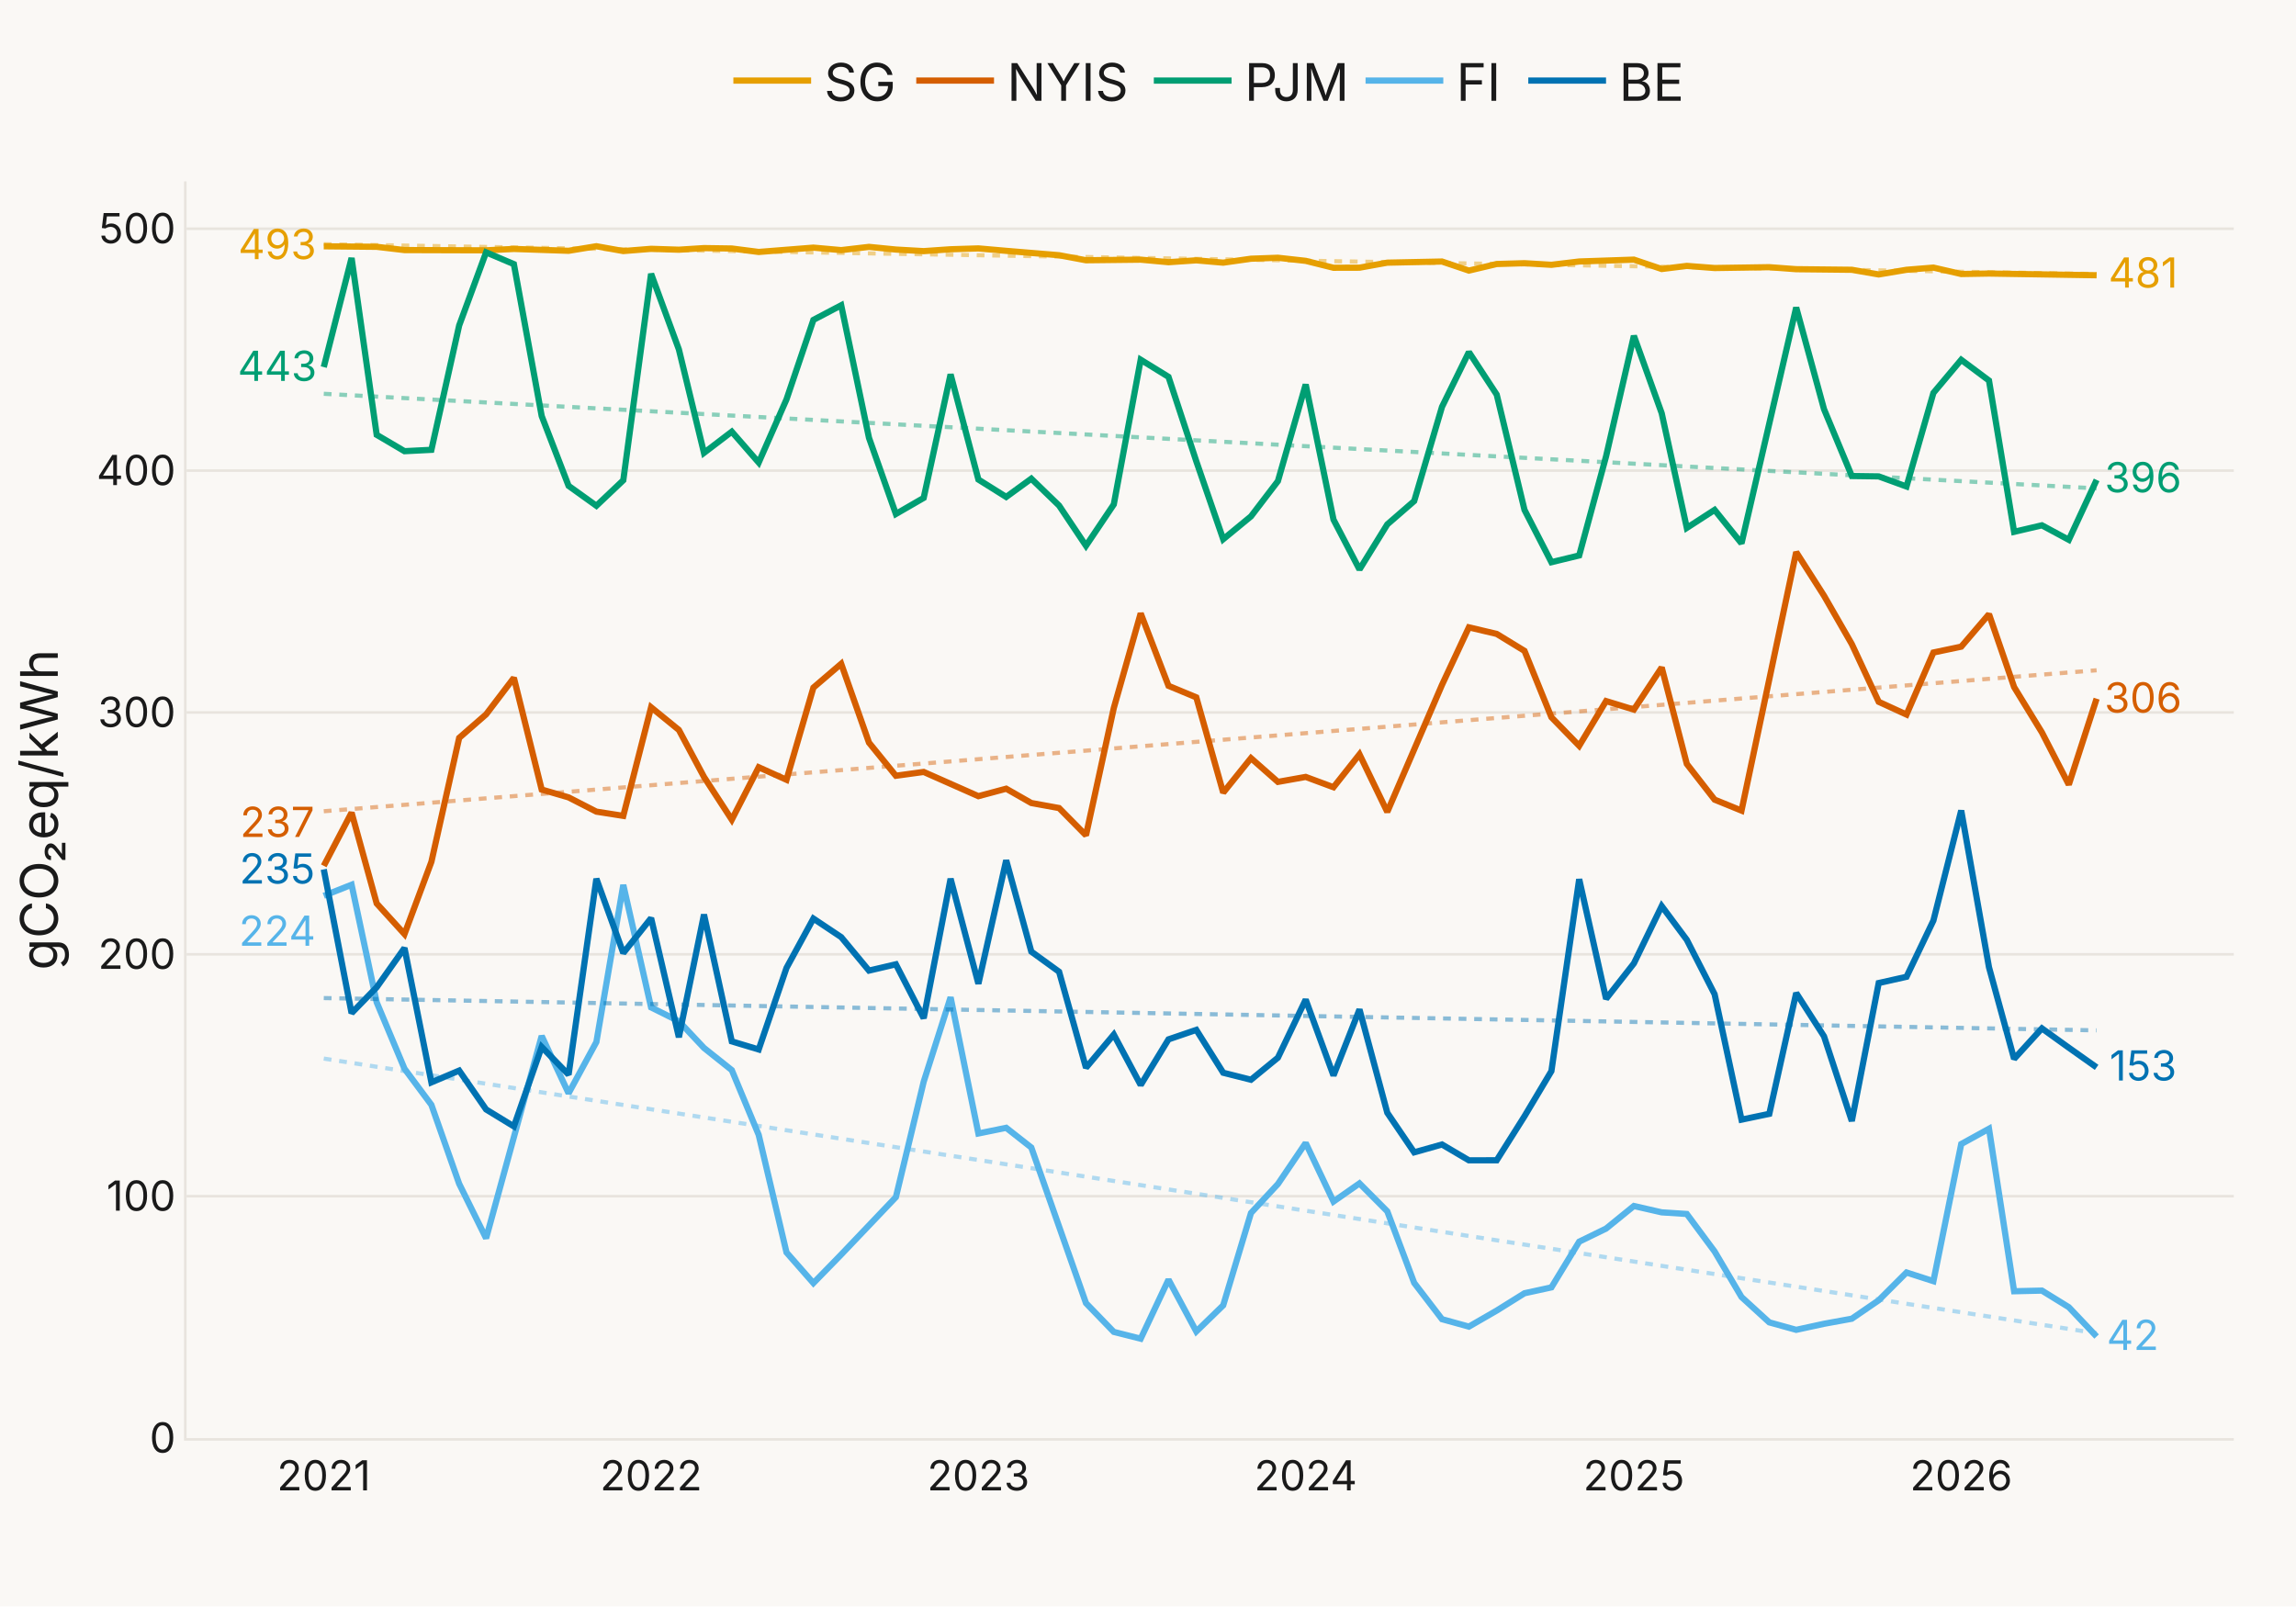
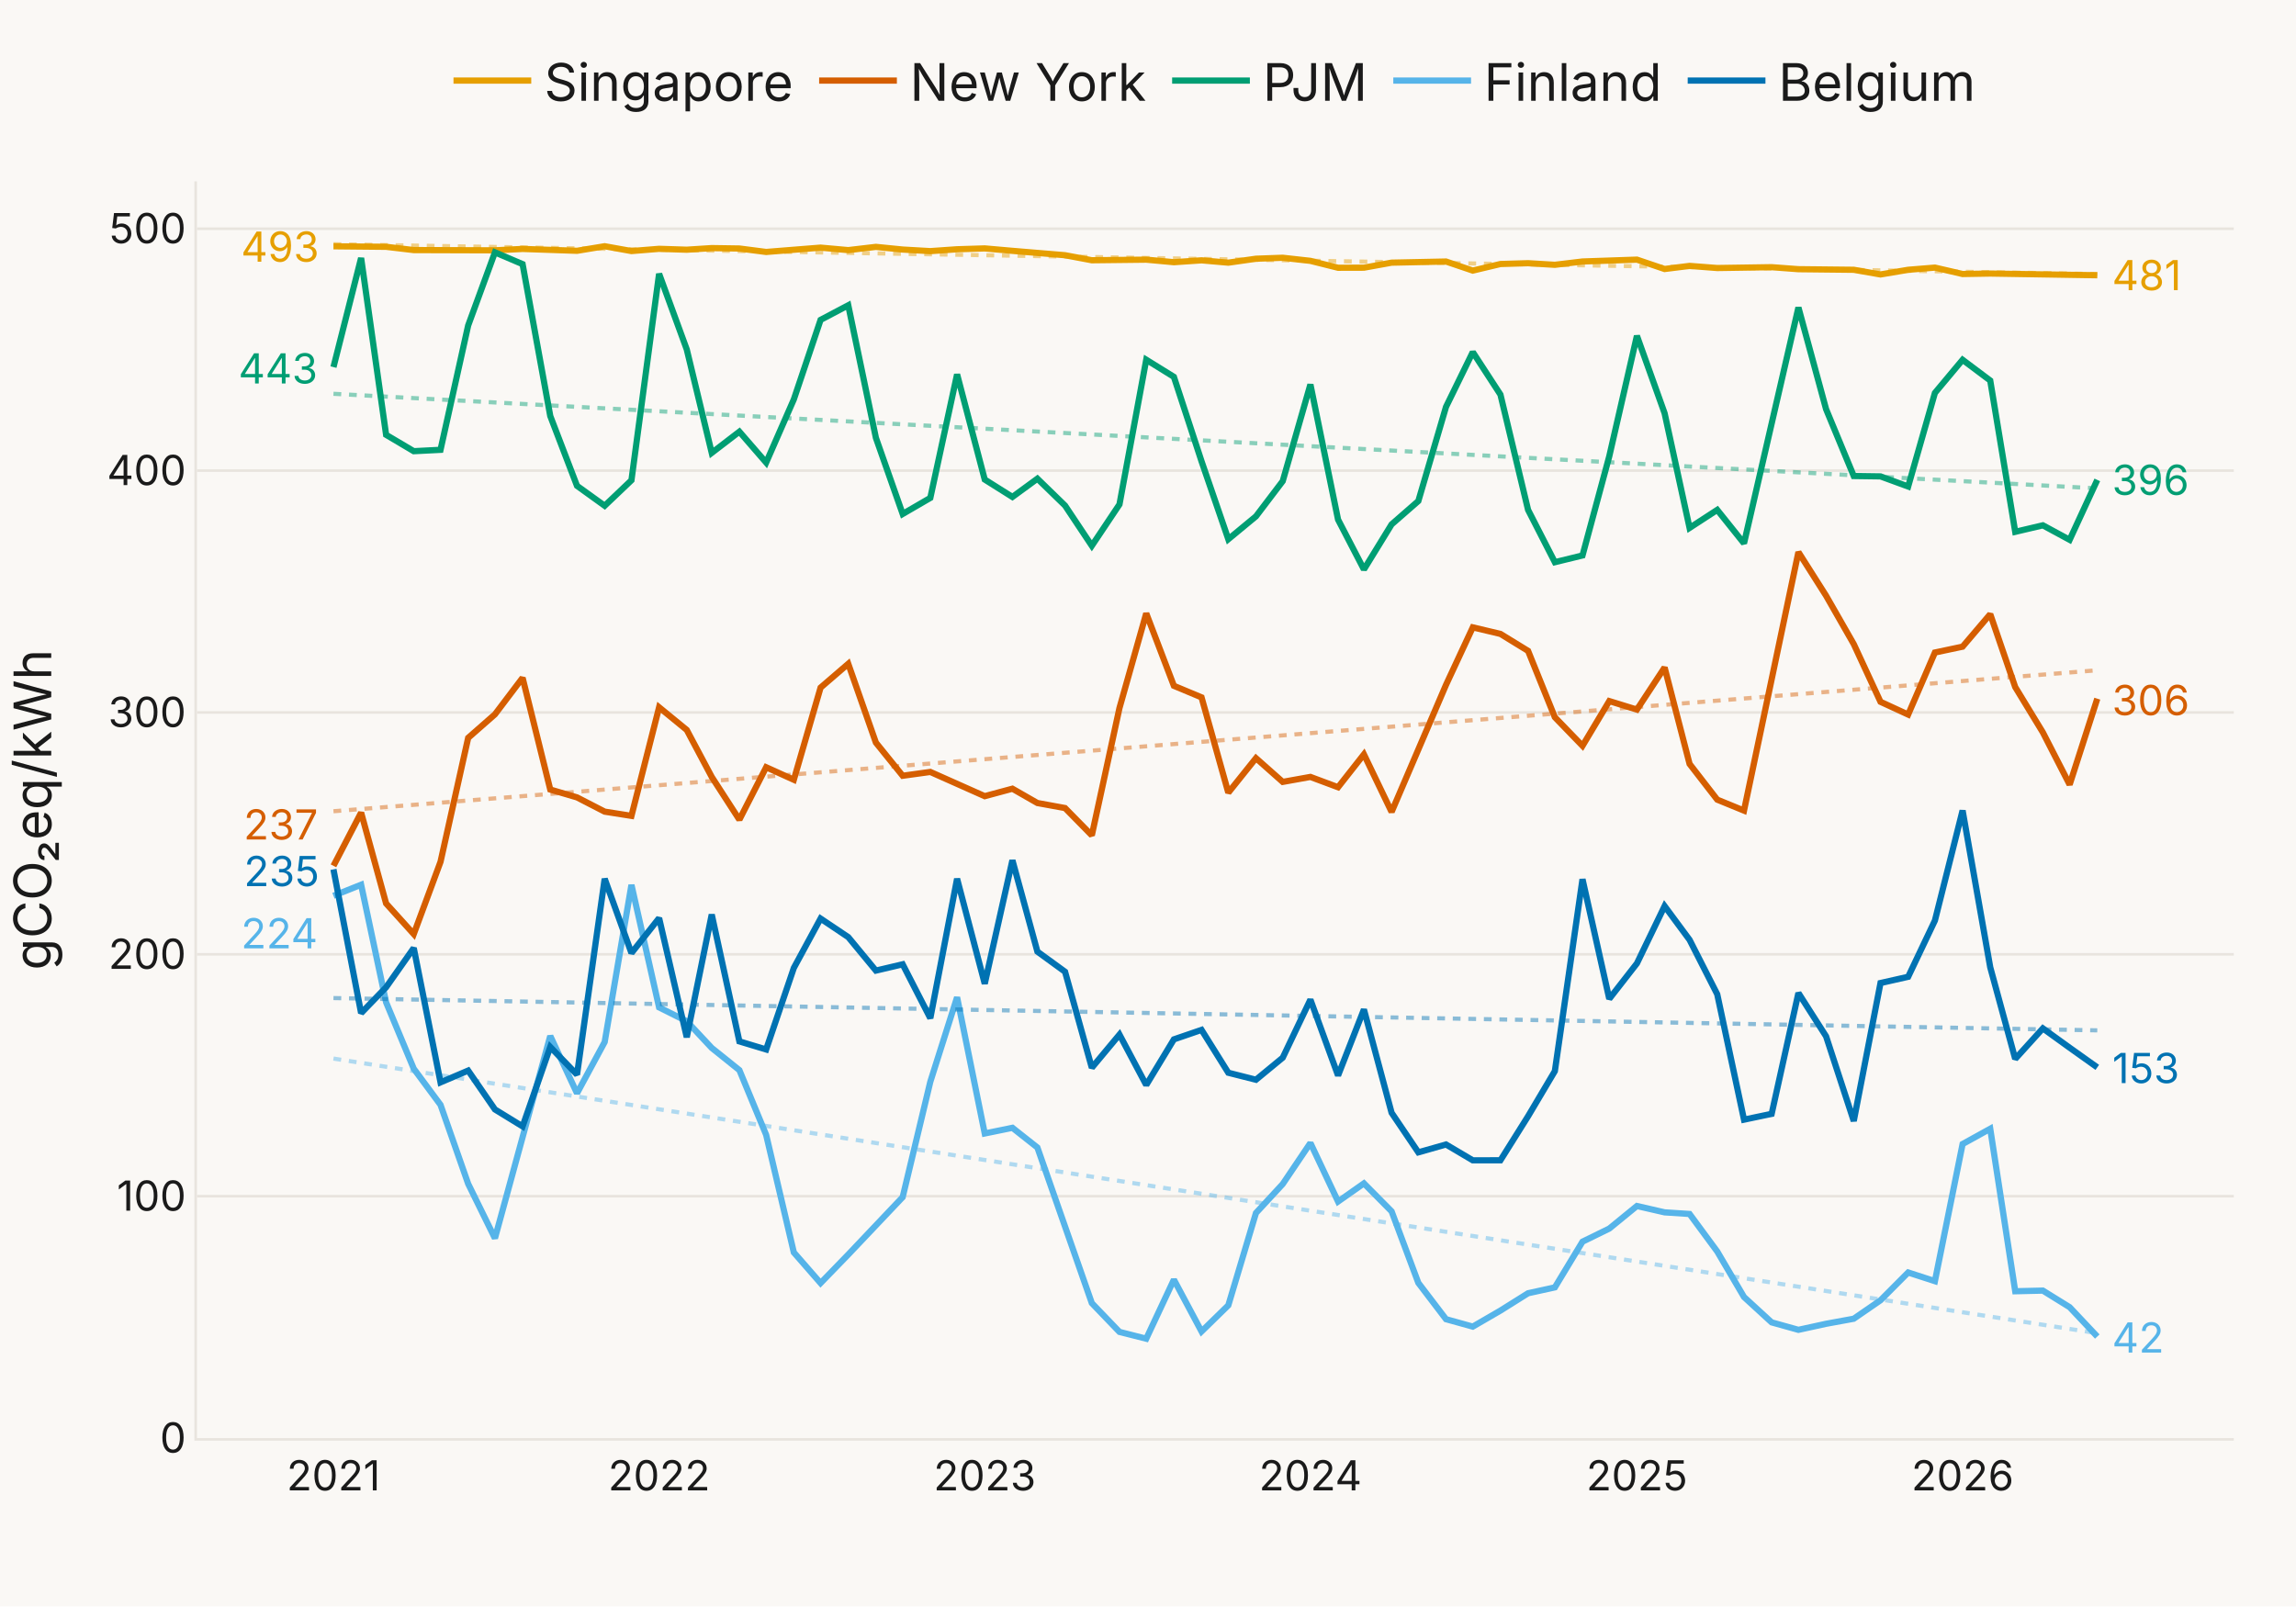
<svg xmlns="http://www.w3.org/2000/svg" class="main-svg" width="886" height="620" style="" viewBox="0 0 886 620">
  <rect x="0" y="0" width="886" height="620" style="fill: rgb(250, 248, 245); fill-opacity: 1;" />
-   <defs id="defs-ca387d">
+   <defs id="defs-6ca2c3">
    <g class="clips">
-       <clipPath id="clipca387dxyplot" class="plotclip">
-         <rect width="790" height="485" />
+       <clipPath id="clip6ca2c3xyplot" class="plotclip">
+         <rect width="786" height="485" />
      </clipPath>
-       <clipPath class="axesclip" id="clipca387dx">
-         <rect x="72" y="0" width="790" height="620" />
+       <clipPath class="axesclip" id="clip6ca2c3x">
+         <rect x="76" y="0" width="786" height="620" />
      </clipPath>
-       <clipPath class="axesclip" id="clipca387dy">
+       <clipPath class="axesclip" id="clip6ca2c3y">
        <rect x="0" y="70" width="886" height="485" />
      </clipPath>
-       <clipPath class="axesclip" id="clipca387dxy">
-         <rect x="72" y="70" width="790" height="485" />
+       <clipPath class="axesclip" id="clip6ca2c3xy">
+         <rect x="76" y="70" width="786" height="485" />
      </clipPath>
    </g>
    <g class="gradients" />
    <g class="patterns" />
  </defs>
  <g class="bglayer" />
  <g class="layer-below">
    <g class="imagelayer" />
    <g class="shapelayer" />
  </g>
  <g class="cartesianlayer">
    <g class="subplot xy">
      <g class="layer-subplot">
        <g class="shapelayer" />
        <g class="imagelayer" />
      </g>
      <g class="minor-gridlayer">
        <g class="x" />
        <g class="y" />
      </g>
      <g class="gridlayer">
        <g class="x" />
        <g class="y">
-           <path class="ygrid crisp" transform="translate(0,461.65)" d="M72,0h790" style="stroke: rgb(232, 228, 222); stroke-opacity: 1; stroke-width: 1px;" />
-           <path class="ygrid crisp" transform="translate(0,368.31)" d="M72,0h790" style="stroke: rgb(232, 228, 222); stroke-opacity: 1; stroke-width: 1px;" />
-           <path class="ygrid crisp" transform="translate(0,274.96)" d="M72,0h790" style="stroke: rgb(232, 228, 222); stroke-opacity: 1; stroke-width: 1px;" />
-           <path class="ygrid crisp" transform="translate(0,181.62)" d="M72,0h790" style="stroke: rgb(232, 228, 222); stroke-opacity: 1; stroke-width: 1px;" />
-           <path class="ygrid crisp" transform="translate(0,88.27)" d="M72,0h790" style="stroke: rgb(232, 228, 222); stroke-opacity: 1; stroke-width: 1px;" />
+           <path class="ygrid crisp" transform="translate(0,461.65)" d="M76,0h786" style="stroke: rgb(232, 228, 222); stroke-opacity: 1; stroke-width: 1px;" />
+           <path class="ygrid crisp" transform="translate(0,368.31)" d="M76,0h786" style="stroke: rgb(232, 228, 222); stroke-opacity: 1; stroke-width: 1px;" />
+           <path class="ygrid crisp" transform="translate(0,274.96)" d="M76,0h786" style="stroke: rgb(232, 228, 222); stroke-opacity: 1; stroke-width: 1px;" />
+           <path class="ygrid crisp" transform="translate(0,181.62)" d="M76,0h786" style="stroke: rgb(232, 228, 222); stroke-opacity: 1; stroke-width: 1px;" />
+           <path class="ygrid crisp" transform="translate(0,88.27)" d="M76,0h786" style="stroke: rgb(232, 228, 222); stroke-opacity: 1; stroke-width: 1px;" />
        </g>
      </g>
      <g class="zerolinelayer" />
      <g class="layer-between">
        <g class="shapelayer" />
        <g class="imagelayer" />
      </g>
      <path class="xlines-below" />
      <path class="ylines-below" />
      <g class="overlines-below" />
      <g class="xaxislayer-below" />
      <g class="yaxislayer-below" />
      <g class="overaxes-below" />
      <g class="overplot">
-         <g class="xy" transform="translate(72,70)" clip-path="url(#clipca387dxyplot)">
+         <g class="xy" transform="translate(76,70)" clip-path="url(#clip6ca2c3xyplot)">
          <g class="scatterlayer mlayer">
-             <g class="trace scatter trace3d83a8" style="stroke-miterlimit: 2; opacity: 1;">
-               <g class="fills" />
-               <g class="errorbars" />
-               <g class="lines">
-                 <path class="js-line" d="M52.94,25.05L73.36,25.25L84.09,26.51L115.58,26.61L126.3,26.07L147.41,26.79L158.14,25.03L168.52,26.89L179.25,26.03L189.97,26.37L199.66,25.75L210.39,25.91L220.77,27.24L241.88,25.57L252.61,26.53L263.33,25.28L273.71,26.31L284.44,26.92L294.82,26.2L305.55,25.87L316.28,26.81L336.69,28.5L347.07,30.44L368.18,30.21L378.91,31.19L389.64,30.47L400.02,31.37L410.74,29.85L421.13,29.48L431.85,30.67L442.58,33.34L452.61,33.31L463.34,31.37L484.45,30.93L494.83,34.43L505.56,31.89L516.29,31.58L526.67,32.2L537.39,30.92L558.5,30.2L569.23,33.82L578.92,32.62L589.65,33.44L610.75,33.12L621.13,33.89L642.59,34.12L652.97,35.92L663.7,34.12L674.08,33.28L684.81,35.75L695.53,35.57L737.06,36.23" style="vector-effect: none; fill: none; stroke: rgb(230, 159, 0); stroke-opacity: 1; stroke-width: 2.4px; opacity: 1;" />
-               </g>
-               <g class="points" />
-               <g class="text" />
-             </g>
-             <g class="trace scatter tracebe9811" style="stroke-miterlimit: 2; opacity: 1;">
-               <g class="fills" />
-               <g class="errorbars" />
-               <g class="lines">
-                 <path class="js-line" d="M52.94,24.25L737.06,35.75" style="vector-effect: none; fill: none; stroke: rgb(230, 159, 0); stroke-opacity: 0.45; stroke-dasharray: 3px, 3px; stroke-width: 1.6px; opacity: 1;" />
-               </g>
-               <g class="points" />
-               <g class="text" />
-             </g>
-             <g class="trace scatter tracee04039" style="stroke-miterlimit: 2; opacity: 1;">
-               <g class="fills" />
-               <g class="errorbars" />
-               <g class="lines">
-                 <path class="js-line" d="M52.94,264.16L63.67,243.62L73.36,278.68L84.09,290.5L94.47,262.61L105.19,214.77L115.58,205.7L126.3,191.6L137.03,234.71L147.41,237.74L158.14,243.24L168.52,244.87L179.25,202.97L189.97,211.71L199.66,229.84L210.39,246.34L220.77,226.11L231.5,230.94L241.88,195.38L252.61,186.18L263.33,216.61L273.71,229.39L284.44,227.92L305.55,237.27L316.28,234.39L325.97,239.91L336.69,241.86L347.07,252.38L357.8,203.25L368.18,166.72L378.91,194.68L389.64,199.14L400.02,235.92L410.74,222.6L421.13,231.76L431.85,229.84L442.58,233.82L452.61,221.13L463.34,243.34L484.45,194.31L494.83,172.12L505.56,174.65L516.29,181.2L526.67,206.81L537.39,217.84L547.77,200.57L558.5,203.86L569.23,187.61L578.92,224.83L589.65,238.61L600.03,242.84L621.13,143.08L631.86,159.9L642.59,178.57L652.97,200.85L663.7,205.77L674.08,181.83L684.81,179.57L695.53,167.03L705.22,195.16L715.95,212.67L726.33,232.81L737.06,199.64" style="vector-effect: none; fill: none; stroke: rgb(213, 94, 0); stroke-opacity: 1; stroke-width: 2.4px; opacity: 1;" />
-               </g>
-               <g class="points" />
-               <g class="text" />
-             </g>
-             <g class="trace scatter tracec4d584" style="stroke-miterlimit: 2; opacity: 1;">
-               <g class="fills" />
-               <g class="errorbars" />
-               <g class="lines">
-                 <path class="js-line" d="M52.94,243.09L737.06,188.68" style="vector-effect: none; fill: none; stroke: rgb(213, 94, 0); stroke-opacity: 0.45; stroke-dasharray: 3px, 3px; stroke-width: 1.6px; opacity: 1;" />
-               </g>
-               <g class="points" />
-               <g class="text" />
-             </g>
-             <g class="trace scatter trace358553" style="stroke-miterlimit: 2; opacity: 1;">
-               <g class="fills" />
-               <g class="errorbars" />
-               <g class="lines">
-                 <path class="js-line" d="M52.94,71.68L63.67,29.57L73.36,97.81L84.09,104.13L94.47,103.6L105.19,55.6L115.58,27.39L126.3,31.94L137.03,90.55L147.41,117.5L158.14,125.19L168.52,115.35L179.25,35.67L189.97,64.85L199.66,104.78L210.39,96.6L220.77,108.52L231.5,84.13L241.88,53.46L252.61,47.82L263.33,98.98L273.71,128.36L284.44,122.16L294.82,74.47L305.55,115.07L316.28,121.79L325.97,114.74L336.69,125.12L347.07,140.63L357.8,124.67L368.18,68.83L378.91,75.44L389.64,108.03L400.02,138.1L410.74,129.28L421.13,115.68L431.85,78.38L442.58,130.53L452.61,149.77L463.34,132.38L473.72,123.37L484.45,87.02L494.83,65.88L505.56,82.28L516.29,126.79L526.67,146.97L537.39,144.37L547.77,106.09L558.5,59.61L569.23,89.48L578.92,133.73L589.65,126.79L600.03,139.7L621.13,48.67L631.86,87.9L642.59,113.71L652.97,113.85L663.7,117.76L674.08,81.64L684.81,68.86L695.53,76.86L705.22,135.25L715.95,132.74L726.33,138.33L737.06,115.21" style="vector-effect: none; fill: none; stroke: rgb(0, 158, 115); stroke-opacity: 1; stroke-width: 2.4px; opacity: 1;" />
-               </g>
-               <g class="points" />
-               <g class="text" />
-             </g>
-             <g class="trace scatter trace27aa4e" style="stroke-miterlimit: 2; opacity: 1;">
-               <g class="fills" />
-               <g class="errorbars" />
-               <g class="lines">
-                 <path class="js-line" d="M52.94,81.98L737.06,118.48" style="vector-effect: none; fill: none; stroke: rgb(0, 158, 115); stroke-opacity: 0.45; stroke-dasharray: 3px, 3px; stroke-width: 1.6px; opacity: 1;" />
-               </g>
-               <g class="points" />
-               <g class="text" />
-             </g>
-             <g class="trace scatter tracefddbf6" style="stroke-miterlimit: 2; opacity: 1;">
-               <g class="fills" />
-               <g class="errorbars" />
-               <g class="lines">
-                 <path class="js-line" d="M52.94,275.72L63.67,271.45L73.36,316.83L84.09,342.45L94.47,356.4L105.19,386.87L115.58,407.9L137.03,329.82L147.41,351.94L158.14,332.15L168.52,271.52L179.25,318.79L189.97,324.13L199.66,334.44L210.39,343L220.77,367.99L231.5,413.36L241.88,425.19L252.61,414.17L273.71,392.02L284.44,347.48L294.82,314.88L305.55,367.45L316.28,365.26L325.97,372.87L347.07,432.92L357.8,444.03L368.18,446.65L378.91,423.86L389.64,443.86L400.02,433.77L410.74,398.14L421.13,386.96L431.85,371.12L442.58,393.72L452.61,386.71L463.34,397.5L473.72,425.11L484.45,439.12L494.83,441.99L505.56,435.8L516.29,429.11L526.67,426.85L537.39,409.21L547.77,404.15L558.5,395.44L569.23,397.89L578.92,398.52L589.65,412.99L600.03,430.56L610.75,440.35L621.13,443.23L631.86,440.9L642.59,438.94L652.97,431.83L663.7,421.1L674.08,424.44L684.81,371.53L695.53,365.63L705.22,428.34L715.95,428.09L726.33,434.49L737.06,445.82" style="vector-effect: none; fill: none; stroke: rgb(86, 180, 233); stroke-opacity: 1; stroke-width: 2.4px; opacity: 1;" />
-               </g>
-               <g class="points" />
-               <g class="text" />
-             </g>
-             <g class="trace scatter trace29432c" style="stroke-miterlimit: 2; opacity: 1;">
-               <g class="fills" />
-               <g class="errorbars" />
-               <g class="lines">
-                 <path class="js-line" d="M52.94,338.54L737.06,444.54" style="vector-effect: none; fill: none; stroke: rgb(86, 180, 233); stroke-opacity: 0.45; stroke-dasharray: 3px, 3px; stroke-width: 1.6px; opacity: 1;" />
-               </g>
-               <g class="points" />
-               <g class="text" />
-             </g>
-             <g class="trace scatter trace0ecfbe" style="stroke-miterlimit: 2; opacity: 1;">
-               <g class="fills" />
-               <g class="errorbars" />
-               <g class="lines">
-                 <path class="js-line" d="M52.94,265.53L63.67,321L73.36,311.02L84.09,295.87L94.47,347.72L105.19,343.18L115.58,358.17L126.3,364.72L137.03,334.05L147.41,344.75L158.14,269.14L168.52,297.82L179.25,284.33L189.97,330.3L199.66,282.95L210.39,331.91L220.77,335.03L231.5,303.56L241.88,284.51L252.61,291.67L263.33,304.59L273.71,302.16L284.44,322.97L294.82,269.14L305.55,309.66L316.28,262.02L325.97,297.26L336.69,305.03L347.07,342.08L357.8,329.28L368.18,348.75L378.91,331.13L389.64,327.47L400.02,344.01L410.74,346.71L421.13,338.2L431.85,315.79L442.58,345.08L452.61,319.58L463.34,359.46L473.72,374.73L484.45,371.7L494.83,377.81L505.56,377.8L516.29,360.79L526.67,343.38L537.39,269.32L547.77,315.49L558.5,301.81L569.23,279.69L578.92,292.72L589.65,313.71L600.03,362.11L610.75,359.87L621.13,313.23L631.86,329.95L642.59,362.64L652.97,309.39L663.7,306.98L674.08,285.27L684.81,242.8L695.53,303.31L705.22,338.67L715.95,326.89L726.33,334.35L737.06,341.94" style="vector-effect: none; fill: none; stroke: rgb(0, 114, 178); stroke-opacity: 1; stroke-width: 2.4px; opacity: 1;" />
-               </g>
-               <g class="points" />
-               <g class="text" />
-             </g>
-             <g class="trace scatter trace62eafb" style="stroke-miterlimit: 2; opacity: 1;">
-               <g class="fills" />
-               <g class="errorbars" />
-               <g class="lines">
-                 <path class="js-line" d="M52.94,315.19L737.06,327.65" style="vector-effect: none; fill: none; stroke: rgb(0, 114, 178); stroke-opacity: 0.45; stroke-dasharray: 3px, 3px; stroke-width: 1.6px; opacity: 1;" />
+             <g class="trace scatter trace704038" style="stroke-miterlimit: 2; opacity: 1;">
+               <g class="fills" />
+               <g class="errorbars" />
+               <g class="lines">
+                 <path class="js-line" d="M52.68,25.05L72.99,25.25L83.66,26.51L114.99,26.61L125.66,26.07L146.66,26.79L157.34,25.03L167.67,26.89L178.34,26.03L189.01,26.37L198.65,25.75L209.32,25.91L219.65,27.24L240.65,25.57L251.33,26.53L262,25.28L272.33,26.31L283,26.92L293.33,26.2L304,25.87L314.68,26.81L334.99,28.5L345.32,30.44L366.32,30.21L376.99,31.19L387.66,30.47L397.99,31.37L408.66,29.85L418.99,29.48L429.67,30.67L440.34,33.34L450.32,33.31L461,31.37L482,30.93L492.33,34.43L503,31.89L513.67,31.58L524,32.2L534.67,30.92L555.67,30.2L566.35,33.82L575.99,32.62L586.66,33.44L607.66,33.12L617.99,33.89L639.34,34.12L649.66,35.92L660.34,34.12L670.66,33.28L681.34,35.75L692.01,35.57L733.32,36.23" style="vector-effect: none; fill: none; stroke: rgb(230, 159, 0); stroke-opacity: 1; stroke-width: 2.4px; opacity: 1;" />
+               </g>
+               <g class="points" />
+               <g class="text" />
+             </g>
+             <g class="trace scatter trace067b7c" style="stroke-miterlimit: 2; opacity: 1;">
+               <g class="fills" />
+               <g class="errorbars" />
+               <g class="lines">
+                 <path class="js-line" d="M52.68,24.25L733.32,35.75" style="vector-effect: none; fill: none; stroke: rgb(230, 159, 0); stroke-opacity: 0.45; stroke-dasharray: 3px, 3px; stroke-width: 1.6px; opacity: 1;" />
+               </g>
+               <g class="points" />
+               <g class="text" />
+             </g>
+             <g class="trace scatter traceb9d02c" style="stroke-miterlimit: 2; opacity: 1;">
+               <g class="fills" />
+               <g class="errorbars" />
+               <g class="lines">
+                 <path class="js-line" d="M52.68,264.16L63.35,243.62L72.99,278.68L83.66,290.5L93.99,262.61L104.66,214.77L114.99,205.7L125.66,191.6L136.34,234.71L146.66,237.74L157.34,243.24L167.67,244.87L178.34,202.97L189.01,211.71L198.65,229.84L209.32,246.34L219.65,226.11L230.33,230.94L240.65,195.38L251.33,186.18L262,216.61L272.33,229.39L283,227.92L304,237.27L314.68,234.39L324.32,239.91L334.99,241.86L345.32,252.38L355.99,203.25L366.32,166.72L376.99,194.68L387.66,199.14L397.99,235.92L408.66,222.6L418.99,231.76L429.67,229.84L440.34,233.82L450.32,221.13L461,243.34L482,194.31L492.33,172.12L503,174.65L513.67,181.2L524,206.81L534.67,217.84L545,200.57L555.67,203.86L566.35,187.61L575.99,224.83L586.66,238.61L596.99,242.84L617.99,143.08L628.66,159.9L639.34,178.57L649.66,200.85L660.34,205.77L670.66,181.83L681.34,179.57L692.01,167.03L701.65,195.16L712.32,212.67L722.65,232.81L733.32,199.64" style="vector-effect: none; fill: none; stroke: rgb(213, 94, 0); stroke-opacity: 1; stroke-width: 2.4px; opacity: 1;" />
+               </g>
+               <g class="points" />
+               <g class="text" />
+             </g>
+             <g class="trace scatter trace8febfd" style="stroke-miterlimit: 2; opacity: 1;">
+               <g class="fills" />
+               <g class="errorbars" />
+               <g class="lines">
+                 <path class="js-line" d="M52.68,243.09L733.32,188.68" style="vector-effect: none; fill: none; stroke: rgb(213, 94, 0); stroke-opacity: 0.45; stroke-dasharray: 3px, 3px; stroke-width: 1.6px; opacity: 1;" />
+               </g>
+               <g class="points" />
+               <g class="text" />
+             </g>
+             <g class="trace scatter trace2e953f" style="stroke-miterlimit: 2; opacity: 1;">
+               <g class="fills" />
+               <g class="errorbars" />
+               <g class="lines">
+                 <path class="js-line" d="M52.68,71.68L63.35,29.57L72.99,97.81L83.66,104.13L93.99,103.6L104.66,55.6L114.99,27.39L125.66,31.94L136.34,90.55L146.66,117.5L157.34,125.19L167.67,115.35L178.34,35.67L189.01,64.85L198.65,104.78L209.32,96.6L219.65,108.52L230.33,84.13L240.65,53.46L251.33,47.82L262,98.98L272.33,128.36L283,122.16L293.33,74.47L304,115.07L314.68,121.79L324.32,114.74L334.99,125.12L345.32,140.63L355.99,124.67L366.32,68.83L376.99,75.44L387.66,108.03L397.99,138.1L408.66,129.28L418.99,115.68L429.67,78.38L440.34,130.53L450.32,149.77L461,132.38L471.32,123.37L482,87.02L492.33,65.88L503,82.28L513.67,126.79L524,146.97L534.67,144.37L545,106.09L555.67,59.61L566.35,89.48L575.99,133.73L586.66,126.79L596.99,139.7L617.99,48.67L628.66,87.9L639.34,113.71L649.66,113.85L660.34,117.76L670.66,81.64L681.34,68.86L692.01,76.86L701.65,135.25L712.32,132.74L722.65,138.33L733.32,115.21" style="vector-effect: none; fill: none; stroke: rgb(0, 158, 115); stroke-opacity: 1; stroke-width: 2.4px; opacity: 1;" />
+               </g>
+               <g class="points" />
+               <g class="text" />
+             </g>
+             <g class="trace scatter trace11f467" style="stroke-miterlimit: 2; opacity: 1;">
+               <g class="fills" />
+               <g class="errorbars" />
+               <g class="lines">
+                 <path class="js-line" d="M52.68,81.98L733.32,118.48" style="vector-effect: none; fill: none; stroke: rgb(0, 158, 115); stroke-opacity: 0.45; stroke-dasharray: 3px, 3px; stroke-width: 1.6px; opacity: 1;" />
+               </g>
+               <g class="points" />
+               <g class="text" />
+             </g>
+             <g class="trace scatter trace44783e" style="stroke-miterlimit: 2; opacity: 1;">
+               <g class="fills" />
+               <g class="errorbars" />
+               <g class="lines">
+                 <path class="js-line" d="M52.68,275.72L63.35,271.45L72.99,316.83L83.66,342.45L93.99,356.4L104.66,386.87L114.99,407.9L136.34,329.82L146.66,351.94L157.34,332.15L167.67,271.52L178.34,318.79L189.01,324.13L198.65,334.44L209.32,343L219.65,367.99L230.33,413.36L240.65,425.19L251.33,414.17L272.33,392.02L283,347.48L293.33,314.88L304,367.45L314.68,365.26L324.32,372.87L345.32,432.92L355.99,444.03L366.32,446.65L376.99,423.86L387.66,443.86L397.99,433.77L408.66,398.14L418.99,386.96L429.67,371.12L440.34,393.72L450.32,386.71L461,397.5L471.32,425.11L482,439.12L492.33,441.99L503,435.8L513.67,429.11L524,426.85L534.67,409.21L545,404.15L555.67,395.44L566.35,397.89L575.99,398.52L586.66,412.99L596.99,430.56L607.66,440.35L617.99,443.23L628.66,440.9L639.34,438.94L649.66,431.83L660.34,421.1L670.66,424.44L681.34,371.53L692.01,365.63L701.65,428.34L712.32,428.09L722.65,434.49L733.32,445.82" style="vector-effect: none; fill: none; stroke: rgb(86, 180, 233); stroke-opacity: 1; stroke-width: 2.4px; opacity: 1;" />
+               </g>
+               <g class="points" />
+               <g class="text" />
+             </g>
+             <g class="trace scatter tracef6b55f" style="stroke-miterlimit: 2; opacity: 1;">
+               <g class="fills" />
+               <g class="errorbars" />
+               <g class="lines">
+                 <path class="js-line" d="M52.68,338.54L733.32,444.54" style="vector-effect: none; fill: none; stroke: rgb(86, 180, 233); stroke-opacity: 0.45; stroke-dasharray: 3px, 3px; stroke-width: 1.6px; opacity: 1;" />
+               </g>
+               <g class="points" />
+               <g class="text" />
+             </g>
+             <g class="trace scatter trace4c83f6" style="stroke-miterlimit: 2; opacity: 1;">
+               <g class="fills" />
+               <g class="errorbars" />
+               <g class="lines">
+                 <path class="js-line" d="M52.68,265.53L63.35,321L72.99,311.02L83.66,295.87L93.99,347.72L104.66,343.18L114.99,358.17L125.66,364.72L136.34,334.05L146.66,344.75L157.34,269.14L167.67,297.82L178.34,284.33L189.01,330.3L198.65,282.95L209.32,331.91L219.65,335.03L230.33,303.56L240.65,284.51L251.33,291.67L262,304.59L272.33,302.16L283,322.97L293.33,269.14L304,309.66L314.68,262.02L324.32,297.26L334.99,305.03L345.32,342.08L355.99,329.28L366.32,348.75L376.99,331.13L387.66,327.47L397.99,344.01L408.66,346.71L418.99,338.2L429.67,315.79L440.34,345.08L450.32,319.58L461,359.46L471.32,374.73L482,371.7L492.33,377.81L503,377.8L513.67,360.79L524,343.38L534.67,269.32L545,315.49L555.67,301.81L566.35,279.69L575.99,292.72L586.66,313.71L596.99,362.11L607.66,359.87L617.99,313.23L628.66,329.95L639.34,362.64L649.66,309.39L660.34,306.98L670.66,285.27L681.34,242.8L692.01,303.31L701.65,338.67L712.32,326.89L722.65,334.35L733.32,341.94" style="vector-effect: none; fill: none; stroke: rgb(0, 114, 178); stroke-opacity: 1; stroke-width: 2.4px; opacity: 1;" />
+               </g>
+               <g class="points" />
+               <g class="text" />
+             </g>
+             <g class="trace scatter trace34f259" style="stroke-miterlimit: 2; opacity: 1;">
+               <g class="fills" />
+               <g class="errorbars" />
+               <g class="lines">
+                 <path class="js-line" d="M52.68,315.19L733.32,327.65" style="vector-effect: none; fill: none; stroke: rgb(0, 114, 178); stroke-opacity: 0.45; stroke-dasharray: 3px, 3px; stroke-width: 1.6px; opacity: 1;" />
              </g>
              <g class="points" />
              <g class="text" />
            </g>
          </g>
        </g>
      </g>
      <g class="zerolinelayer-above" />
-       <path class="xlines-above crisp" d="M71,555.5H862" style="fill: none; stroke-width: 1px; stroke: rgb(232, 228, 222); stroke-opacity: 1;" />
-       <path class="ylines-above crisp" d="M71.5,70V555" style="fill: none; stroke-width: 1px; stroke: rgb(232, 228, 222); stroke-opacity: 1;" />
+       <path class="xlines-above crisp" d="M75,555.5H862" style="fill: none; stroke-width: 1px; stroke: rgb(232, 228, 222); stroke-opacity: 1;" />
+       <path class="ylines-above crisp" d="M75.5,70V555" style="fill: none; stroke-width: 1px; stroke: rgb(232, 228, 222); stroke-opacity: 1;" />
      <g class="overlines-above" />
      <g class="xaxislayer-above">
        <g class="xtick">
-           <text text-anchor="middle" x="0" y="575.2" transform="translate(124.94,0)" style="font-family: Inter; font-size: 16px; fill: rgb(26, 26, 26); fill-opacity: 1; white-space: pre;">2021</text>
-         </g>
-         <g class="xtick">
-           <text text-anchor="middle" x="0" y="575.2" style="font-family: Inter; font-size: 16px; fill: rgb(26, 26, 26); fill-opacity: 1; white-space: pre;" transform="translate(251.25,0)">2022</text>
-         </g>
-         <g class="xtick">
-           <text text-anchor="middle" x="0" y="575.2" style="font-family: Inter; font-size: 16px; fill: rgb(26, 26, 26); fill-opacity: 1; white-space: pre;" transform="translate(377.55,0)">2023</text>
-         </g>
-         <g class="xtick">
-           <text text-anchor="middle" x="0" y="575.2" style="font-family: Inter; font-size: 16px; fill: rgb(26, 26, 26); fill-opacity: 1; white-space: pre;" transform="translate(503.85,0)">2024</text>
-         </g>
-         <g class="xtick">
-           <text text-anchor="middle" x="0" y="575.2" style="font-family: Inter; font-size: 16px; fill: rgb(26, 26, 26); fill-opacity: 1; white-space: pre;" transform="translate(630.5,0)">2025</text>
-         </g>
-         <g class="xtick">
-           <text text-anchor="middle" x="0" y="575.2" style="font-family: Inter; font-size: 16px; fill: rgb(26, 26, 26); fill-opacity: 1; white-space: pre;" transform="translate(756.81,0)">2026</text>
+           <text text-anchor="middle" x="0" y="575.2" transform="translate(128.68,0)" style="font-family: Inter; font-size: 16px; fill: rgb(26, 26, 26); fill-opacity: 1; white-space: pre;">2021</text>
+         </g>
+         <g class="xtick">
+           <text text-anchor="middle" x="0" y="575.2" style="font-family: Inter; font-size: 16px; fill: rgb(26, 26, 26); fill-opacity: 1; white-space: pre;" transform="translate(254.34,0)">2022</text>
+         </g>
+         <g class="xtick">
+           <text text-anchor="middle" x="0" y="575.2" style="font-family: Inter; font-size: 16px; fill: rgb(26, 26, 26); fill-opacity: 1; white-space: pre;" transform="translate(380,0)">2023</text>
+         </g>
+         <g class="xtick">
+           <text text-anchor="middle" x="0" y="575.2" style="font-family: Inter; font-size: 16px; fill: rgb(26, 26, 26); fill-opacity: 1; white-space: pre;" transform="translate(505.67,0)">2024</text>
+         </g>
+         <g class="xtick">
+           <text text-anchor="middle" x="0" y="575.2" style="font-family: Inter; font-size: 16px; fill: rgb(26, 26, 26); fill-opacity: 1; white-space: pre;" transform="translate(631.67,0)">2025</text>
+         </g>
+         <g class="xtick">
+           <text text-anchor="middle" x="0" y="575.2" style="font-family: Inter; font-size: 16px; fill: rgb(26, 26, 26); fill-opacity: 1; white-space: pre;" transform="translate(757.34,0)">2026</text>
        </g>
      </g>
      <g class="yaxislayer-above">
        <g class="ytick">
-           <text text-anchor="end" x="67.8" y="5.6" transform="translate(0,555)" style="font-family: Inter; font-size: 16px; fill: rgb(26, 26, 26); fill-opacity: 1; white-space: pre;">0</text>
-         </g>
-         <g class="ytick">
-           <text text-anchor="end" x="67.8" y="5.6" style="font-family: Inter; font-size: 16px; fill: rgb(26, 26, 26); fill-opacity: 1; white-space: pre;" transform="translate(0,461.65)">100</text>
-         </g>
-         <g class="ytick">
-           <text text-anchor="end" x="67.8" y="5.6" style="font-family: Inter; font-size: 16px; fill: rgb(26, 26, 26); fill-opacity: 1; white-space: pre;" transform="translate(0,368.31)">200</text>
-         </g>
-         <g class="ytick">
-           <text text-anchor="end" x="67.8" y="5.6" style="font-family: Inter; font-size: 16px; fill: rgb(26, 26, 26); fill-opacity: 1; white-space: pre;" transform="translate(0,274.96)">300</text>
-         </g>
-         <g class="ytick">
-           <text text-anchor="end" x="67.8" y="5.6" style="font-family: Inter; font-size: 16px; fill: rgb(26, 26, 26); fill-opacity: 1; white-space: pre;" transform="translate(0,181.62)">400</text>
-         </g>
-         <g class="ytick">
-           <text text-anchor="end" x="67.8" y="5.6" style="font-family: Inter; font-size: 16px; fill: rgb(26, 26, 26); fill-opacity: 1; white-space: pre;" transform="translate(0,88.27)">500</text>
+           <text text-anchor="end" x="71.8" y="5.6" transform="translate(0,555)" style="font-family: Inter; font-size: 16px; fill: rgb(26, 26, 26); fill-opacity: 1; white-space: pre;">0</text>
+         </g>
+         <g class="ytick">
+           <text text-anchor="end" x="71.8" y="5.6" style="font-family: Inter; font-size: 16px; fill: rgb(26, 26, 26); fill-opacity: 1; white-space: pre;" transform="translate(0,461.65)">100</text>
+         </g>
+         <g class="ytick">
+           <text text-anchor="end" x="71.8" y="5.6" style="font-family: Inter; font-size: 16px; fill: rgb(26, 26, 26); fill-opacity: 1; white-space: pre;" transform="translate(0,368.31)">200</text>
+         </g>
+         <g class="ytick">
+           <text text-anchor="end" x="71.8" y="5.6" style="font-family: Inter; font-size: 16px; fill: rgb(26, 26, 26); fill-opacity: 1; white-space: pre;" transform="translate(0,274.96)">300</text>
+         </g>
+         <g class="ytick">
+           <text text-anchor="end" x="71.8" y="5.6" style="font-family: Inter; font-size: 16px; fill: rgb(26, 26, 26); fill-opacity: 1; white-space: pre;" transform="translate(0,181.62)">400</text>
+         </g>
+         <g class="ytick">
+           <text text-anchor="end" x="71.8" y="5.6" style="font-family: Inter; font-size: 16px; fill: rgb(26, 26, 26); fill-opacity: 1; white-space: pre;" transform="translate(0,88.27)">500</text>
        </g>
      </g>
      <g class="overaxes-above" />
    </g>
  </g>
  <g class="polarlayer" />
  <g class="smithlayer" />
  <g class="ternarylayer" />
  <g class="geolayer" />
  <g class="funnelarealayer" />
  <g class="pielayer" />
  <g class="iciclelayer" />
  <g class="treemaplayer" />
  <g class="sunburstlayer" />
  <g class="glimages" />
-   <defs id="topdefs-ca387d">
+   <defs id="topdefs-6ca2c3">
    <g class="clips" />
-     <clipPath id="legendca387d">
-       <rect width="378" height="39" x="0" y="0" />
+     <clipPath id="legend6ca2c3">
+       <rect width="598" height="39" x="0" y="0" />
    </clipPath>
  </defs>
  <g class="layer-above">
    <g class="imagelayer" />
    <g class="shapelayer" />
  </g>
  <g class="infolayer">
-     <g class="legend" pointer-events="all" transform="translate(278,11.6)">
-       <rect class="bg" shape-rendering="crispEdges" style="stroke: rgb(68, 68, 68); stroke-opacity: 1; fill: rgb(0, 0, 0); fill-opacity: 0; stroke-width: 0px;" width="378" height="39" x="0" y="0" />
-       <g class="scrollbox" transform="" clip-path="url(#legendca387d)">
+     <g class="legend" pointer-events="all" transform="translate(170,11.6)">
+       <rect class="bg" shape-rendering="crispEdges" style="stroke: rgb(68, 68, 68); stroke-opacity: 1; fill: rgb(0, 0, 0); fill-opacity: 0; stroke-width: 0px;" width="598" height="39" x="0" y="0" />
+       <g class="scrollbox" transform="" clip-path="url(#legend6ca2c3)">
        <g class="groups">
          <g class="traces" transform="translate(0,19.5)" style="opacity: 1;">
-             <text class="legendtext" text-anchor="start" x="40" y="7.8" style="font-family: Inter; font-size: 20px; fill: rgb(26, 26, 26); fill-opacity: 1; white-space: pre;">SG</text>
+             <text class="legendtext" text-anchor="start" x="40" y="7.8" style="font-family: Inter; font-size: 20px; fill: rgb(26, 26, 26); fill-opacity: 1; white-space: pre;">Singapore</text>
            <g class="layers" style="opacity: 1;">
              <g class="legendfill" />
              <g class="legendlines">
                <path class="js-line" d="M5,0h30" style="fill: none; stroke: rgb(230, 159, 0); stroke-opacity: 1; stroke-width: 2.4px;" />
              </g>
              <g class="legendsymbols">
                <g class="legendpoints" />
              </g>
            </g>
-             <rect class="legendtoggle" x="0" y="-14.5" width="68.078" height="29" style="fill: rgb(0, 0, 0); fill-opacity: 0;" />
-           </g>
-           <g class="traces" transform="translate(70.57812,19.5)" style="opacity: 1;">
-             <text class="legendtext" text-anchor="start" x="40" y="7.8" style="font-family: Inter; font-size: 20px; fill: rgb(26, 26, 26); fill-opacity: 1; white-space: pre;">NYIS</text>
+             <rect class="legendtoggle" x="0" y="-14.5" width="138.594" height="29" style="fill: rgb(0, 0, 0); fill-opacity: 0;" />
+           </g>
+           <g class="traces" transform="translate(141.0938,19.5)" style="opacity: 1;">
+             <text class="legendtext" text-anchor="start" x="40" y="7.8" style="font-family: Inter; font-size: 20px; fill: rgb(26, 26, 26); fill-opacity: 1; white-space: pre;">New York</text>
            <g class="layers" style="opacity: 1;">
              <g class="legendfill" />
              <g class="legendlines">
                <path class="js-line" d="M5,0h30" style="fill: none; stroke: rgb(213, 94, 0); stroke-opacity: 1; stroke-width: 2.4px;" />
              </g>
              <g class="legendsymbols">
                <g class="legendpoints" />
              </g>
            </g>
-             <rect class="legendtoggle" x="0" y="-14.5" width="89.172" height="29" style="fill: rgb(0, 0, 0); fill-opacity: 0;" />
-           </g>
-           <g class="traces" transform="translate(162.25,19.5)" style="opacity: 1;">
+             <rect class="legendtoggle" x="0" y="-14.5" width="133.719" height="29" style="fill: rgb(0, 0, 0); fill-opacity: 0;" />
+           </g>
+           <g class="traces" transform="translate(277.3125,19.5)" style="opacity: 1;">
            <text class="legendtext" text-anchor="start" x="40" y="7.8" style="font-family: Inter; font-size: 20px; fill: rgb(26, 26, 26); fill-opacity: 1; white-space: pre;">PJM</text>
            <g class="layers" style="opacity: 1;">
              <g class="legendfill" />
              <g class="legendlines">
                <path class="js-line" d="M5,0h30" style="fill: none; stroke: rgb(0, 158, 115); stroke-opacity: 1; stroke-width: 2.4px;" />
              </g>
              <g class="legendsymbols">
                <g class="legendpoints" />
              </g>
            </g>
-             <rect class="legendtoggle" x="0" y="-14.5" width="79.203" height="29" style="fill: rgb(0, 0, 0); fill-opacity: 0;" />
-           </g>
-           <g class="traces" transform="translate(243.9531,19.5)" style="opacity: 1;">
-             <text class="legendtext" text-anchor="start" x="40" y="7.8" style="font-family: Inter; font-size: 20px; fill: rgb(26, 26, 26); fill-opacity: 1; white-space: pre;">FI</text>
+             <rect class="legendtoggle" x="0" y="-14.5" width="82.844" height="29" style="fill: rgb(0, 0, 0); fill-opacity: 0;" />
+           </g>
+           <g class="traces" transform="translate(362.6562,19.5)" style="opacity: 1;">
+             <text class="legendtext" text-anchor="start" x="40" y="7.8" style="font-family: Inter; font-size: 20px; fill: rgb(26, 26, 26); fill-opacity: 1; white-space: pre;">Finland</text>
            <g class="layers" style="opacity: 1;">
              <g class="legendfill" />
              <g class="legendlines">
                <path class="js-line" d="M5,0h30" style="fill: none; stroke: rgb(86, 180, 233); stroke-opacity: 1; stroke-width: 2.4px;" />
              </g>
              <g class="legendsymbols">
                <g class="legendpoints" />
              </g>
            </g>
-             <rect class="legendtoggle" x="0" y="-14.5" width="60.297" height="29" style="fill: rgb(0, 0, 0); fill-opacity: 0;" />
-           </g>
-           <g class="traces" transform="translate(306.75,19.5)" style="opacity: 1;">
-             <text class="legendtext" text-anchor="start" x="40" y="7.8" style="font-family: Inter; font-size: 20px; fill: rgb(26, 26, 26); fill-opacity: 1; white-space: pre;">BE</text>
+             <rect class="legendtoggle" x="0" y="-14.5" width="111.109" height="29" style="fill: rgb(0, 0, 0); fill-opacity: 0;" />
+           </g>
+           <g class="traces" transform="translate(476.2656,19.5)" style="opacity: 1;">
+             <text class="legendtext" text-anchor="start" x="40" y="7.8" style="font-family: Inter; font-size: 20px; fill: rgb(26, 26, 26); fill-opacity: 1; white-space: pre;">Belgium</text>
            <g class="layers" style="opacity: 1;">
              <g class="legendfill" />
              <g class="legendlines">
                <path class="js-line" d="M5,0h30" style="fill: none; stroke: rgb(0, 114, 178); stroke-opacity: 1; stroke-width: 2.4px;" />
              </g>
              <g class="legendsymbols">
                <g class="legendpoints" />
              </g>
            </g>
-             <rect class="legendtoggle" x="0" y="-14.5" width="68.062" height="29" style="fill: rgb(0, 0, 0); fill-opacity: 0;" />
+             <rect class="legendtoggle" x="0" y="-14.5" width="118.547" height="29" style="fill: rgb(0, 0, 0); fill-opacity: 0;" />
          </g>
        </g>
      </g>
      <rect class="scrollbar" rx="20" ry="3" width="0" height="0" style="fill: rgb(128, 139, 164); fill-opacity: 1;" x="0" y="0" />
    </g>
    <g class="g-gtitle" />
    <g class="g-xtitle" />
    <g class="g-ytitle">
-       <text class="ytitle" transform="rotate(-90,22.2998,312.5)" x="22.3" y="312.5" text-anchor="middle" style="opacity: 1; font-family: Inter; font-size: 20px; fill: rgb(26, 26, 26); fill-opacity: 1; white-space: pre;">gCO₂eq/kWh</text>
+       <text class="ytitle" transform="rotate(-90,19.76855,312.5)" x="19.769" y="312.5" text-anchor="middle" style="opacity: 1; font-family: Inter; font-size: 20px; fill: rgb(26, 26, 26); fill-opacity: 1; white-space: pre;">gCO₂eq/kWh</text>
    </g>
    <g class="annotation" data-index="0" style="opacity: 1;">
-       <g class="annotation-text-g" transform="rotate(0,106.94,95.05)">
-         <g class="cursor-pointer" transform="translate(93,84)">
-           <rect class="bg" x="0.5" y="0.5" width="27" height="21" style="stroke-width: 1px; stroke: rgb(0, 0, 0); stroke-opacity: 0; fill: rgb(0, 0, 0); fill-opacity: 0;" />
-           <text class="annotation-text" text-anchor="middle" x="14" y="16" style="font-family: Inter; font-size: 16px; fill: rgb(230, 159, 0); fill-opacity: 1; white-space: pre;">493</text>
+       <g class="annotation-text-g" transform="rotate(0,107.68,95.05)">
+         <g class="cursor-pointer" transform="translate(91,83)">
+           <rect class="bg" x="0.5" y="0.5" width="33" height="23" style="stroke-width: 1px; stroke: rgb(0, 0, 0); stroke-opacity: 0; fill: rgb(0, 0, 0); fill-opacity: 0;" />
+           <text class="annotation-text" text-anchor="middle" x="17.07" y="18" style="font-family: Inter; font-size: 16px; fill: rgb(230, 159, 0); fill-opacity: 1; white-space: pre;">493</text>
        </g>
      </g>
    </g>
    <g class="annotation" data-index="1" style="opacity: 1;">
-       <g class="annotation-text-g" transform="rotate(0,827.06,106.23)">
-         <g class="cursor-pointer" transform="translate(813,95)">
-           <rect class="bg" x="0.5" y="0.5" width="27" height="21" style="stroke-width: 1px; stroke: rgb(0, 0, 0); stroke-opacity: 0; fill: rgb(0, 0, 0); fill-opacity: 0;" />
-           <text class="annotation-text" text-anchor="middle" x="14" y="16" style="font-family: Inter; font-size: 16px; fill: rgb(230, 159, 0); fill-opacity: 1; white-space: pre;">481</text>
+       <g class="annotation-text-g" transform="rotate(0,828.82,106.23)">
+         <g class="cursor-pointer" transform="translate(813,94)">
+           <rect class="bg" x="0.5" y="0.5" width="30" height="23" style="stroke-width: 1px; stroke: rgb(0, 0, 0); stroke-opacity: 0; fill: rgb(0, 0, 0); fill-opacity: 0;" />
+           <text class="annotation-text" text-anchor="middle" x="15.375" y="18" style="font-family: Inter; font-size: 16px; fill: rgb(230, 159, 0); fill-opacity: 1; white-space: pre;">481</text>
        </g>
      </g>
    </g>
    <g class="annotation" data-index="2" style="opacity: 1;">
-       <g class="annotation-text-g" transform="rotate(0,106.94,318.16)">
-         <g class="cursor-pointer" transform="translate(93,307)">
-           <rect class="bg" x="0.5" y="0.5" width="27" height="21" style="stroke-width: 1px; stroke: rgb(0, 0, 0); stroke-opacity: 0; fill: rgb(0, 0, 0); fill-opacity: 0;" />
-           <text class="annotation-text" text-anchor="middle" x="14" y="16" style="font-family: Inter; font-size: 16px; fill: rgb(213, 94, 0); fill-opacity: 1; white-space: pre;">237</text>
+       <g class="annotation-text-g" transform="rotate(0,108.18,318.16)">
+         <g class="cursor-pointer" transform="translate(92,306)">
+           <rect class="bg" x="0.5" y="0.5" width="32" height="23" style="stroke-width: 1px; stroke: rgb(0, 0, 0); stroke-opacity: 0; fill: rgb(0, 0, 0); fill-opacity: 0;" />
+           <text class="annotation-text" text-anchor="middle" x="16.352" y="18" style="font-family: Inter; font-size: 16px; fill: rgb(213, 94, 0); fill-opacity: 1; white-space: pre;">237</text>
        </g>
      </g>
    </g>
    <g class="annotation" data-index="3" style="opacity: 1;">
-       <g class="annotation-text-g" transform="rotate(0,827.06,269.64)">
-         <g class="cursor-pointer" transform="translate(813,259)">
-           <rect class="bg" x="0.5" y="0.5" width="27" height="21" style="stroke-width: 1px; stroke: rgb(0, 0, 0); stroke-opacity: 0; fill: rgb(0, 0, 0); fill-opacity: 0;" />
-           <text class="annotation-text" text-anchor="middle" x="14" y="16" style="font-family: Inter; font-size: 16px; fill: rgb(213, 94, 0); fill-opacity: 1; white-space: pre;">306</text>
+       <g class="annotation-text-g" transform="rotate(0,830.32,269.64)">
+         <g class="cursor-pointer" transform="translate(813,258)">
+           <rect class="bg" x="0.5" y="0.5" width="33" height="23" style="stroke-width: 1px; stroke: rgb(0, 0, 0); stroke-opacity: 0; fill: rgb(0, 0, 0); fill-opacity: 0;" />
+           <text class="annotation-text" text-anchor="middle" x="16.953" y="18" style="font-family: Inter; font-size: 16px; fill: rgb(213, 94, 0); fill-opacity: 1; white-space: pre;">306</text>
        </g>
      </g>
    </g>
    <g class="annotation" data-index="4" style="opacity: 1;">
-       <g class="annotation-text-g" transform="rotate(0,106.94,141.68)">
-         <g class="cursor-pointer" transform="translate(93,131)">
-           <rect class="bg" x="0.5" y="0.5" width="27" height="21" style="stroke-width: 1px; stroke: rgb(0, 0, 0); stroke-opacity: 0; fill: rgb(0, 0, 0); fill-opacity: 0;" />
-           <text class="annotation-text" text-anchor="middle" x="14" y="16" style="font-family: Inter; font-size: 16px; fill: rgb(0, 158, 115); fill-opacity: 1; white-space: pre;">443</text>
+       <g class="annotation-text-g" transform="rotate(0,107.18,141.68)">
+         <g class="cursor-pointer" transform="translate(90,130)">
+           <rect class="bg" x="0.5" y="0.5" width="34" height="23" style="stroke-width: 1px; stroke: rgb(0, 0, 0); stroke-opacity: 0; fill: rgb(0, 0, 0); fill-opacity: 0;" />
+           <text class="annotation-text" text-anchor="middle" x="17.281" y="18" style="font-family: Inter; font-size: 16px; fill: rgb(0, 158, 115); fill-opacity: 1; white-space: pre;">443</text>
        </g>
      </g>
    </g>
    <g class="annotation" data-index="5" style="opacity: 1;">
-       <g class="annotation-text-g" transform="rotate(0,827.06,185.21)">
-         <g class="cursor-pointer" transform="translate(813,174)">
-           <rect class="bg" x="0.5" y="0.5" width="27" height="21" style="stroke-width: 1px; stroke: rgb(0, 0, 0); stroke-opacity: 0; fill: rgb(0, 0, 0); fill-opacity: 0;" />
-           <text class="annotation-text" text-anchor="middle" x="14" y="16" style="font-family: Inter; font-size: 16px; fill: rgb(0, 158, 115); fill-opacity: 1; white-space: pre;">396</text>
+       <g class="annotation-text-g" transform="rotate(0,830.32,185.21)">
+         <g class="cursor-pointer" transform="translate(813,173)">
+           <rect class="bg" x="0.5" y="0.5" width="33" height="23" style="stroke-width: 1px; stroke: rgb(0, 0, 0); stroke-opacity: 0; fill: rgb(0, 0, 0); fill-opacity: 0;" />
+           <text class="annotation-text" text-anchor="middle" x="16.867" y="18" style="font-family: Inter; font-size: 16px; fill: rgb(0, 158, 115); fill-opacity: 1; white-space: pre;">396</text>
        </g>
      </g>
    </g>
    <g class="annotation" data-index="6" style="opacity: 1;">
-       <g class="annotation-text-g" transform="rotate(0,106.94,359.72)">
-         <g class="cursor-pointer" transform="translate(93,349)">
-           <rect class="bg" x="0.5" y="0.5" width="27" height="21" style="stroke-width: 1px; stroke: rgb(0, 0, 0); stroke-opacity: 0; fill: rgb(0, 0, 0); fill-opacity: 0;" />
-           <text class="annotation-text" text-anchor="middle" x="14" y="16" style="font-family: Inter; font-size: 16px; fill: rgb(86, 180, 233); fill-opacity: 1; white-space: pre;">224</text>
+       <g class="annotation-text-g" transform="rotate(0,107.68,359.72)">
+         <g class="cursor-pointer" transform="translate(91,348)">
+           <rect class="bg" x="0.5" y="0.5" width="33" height="23" style="stroke-width: 1px; stroke: rgb(0, 0, 0); stroke-opacity: 0; fill: rgb(0, 0, 0); fill-opacity: 0;" />
+           <text class="annotation-text" text-anchor="middle" x="16.805" y="18" style="font-family: Inter; font-size: 16px; fill: rgb(86, 180, 233); fill-opacity: 1; white-space: pre;">224</text>
        </g>
      </g>
    </g>
    <g class="annotation" data-index="7" style="opacity: 1;">
-       <g class="annotation-text-g" transform="rotate(0,823.06,515.82)">
-         <g class="cursor-pointer" transform="translate(813,505)">
-           <rect class="bg" x="0.5" y="0.5" width="19" height="21" style="stroke-width: 1px; stroke: rgb(0, 0, 0); stroke-opacity: 0; fill: rgb(0, 0, 0); fill-opacity: 0;" />
-           <text class="annotation-text" text-anchor="middle" x="10" y="16" style="font-family: Inter; font-size: 16px; fill: rgb(86, 180, 233); fill-opacity: 1; white-space: pre;">42</text>
+       <g class="annotation-text-g" transform="rotate(0,825.32,515.82)">
+         <g class="cursor-pointer" transform="translate(813,504)">
+           <rect class="bg" x="0.5" y="0.5" width="23" height="23" style="stroke-width: 1px; stroke: rgb(0, 0, 0); stroke-opacity: 0; fill: rgb(0, 0, 0); fill-opacity: 0;" />
+           <text class="annotation-text" text-anchor="middle" x="12.047" y="18" style="font-family: Inter; font-size: 16px; fill: rgb(86, 180, 233); fill-opacity: 1; white-space: pre;">42</text>
        </g>
      </g>
    </g>
    <g class="annotation" data-index="8" style="opacity: 1;">
-       <g class="annotation-text-g" transform="rotate(0,106.94,335.53)">
-         <g class="cursor-pointer" transform="translate(93,325)">
-           <rect class="bg" x="0.5" y="0.5" width="27" height="21" style="stroke-width: 1px; stroke: rgb(0, 0, 0); stroke-opacity: 0; fill: rgb(0, 0, 0); fill-opacity: 0;" />
-           <text class="annotation-text" text-anchor="middle" x="14" y="16" style="font-family: Inter; font-size: 16px; fill: rgb(0, 114, 178); fill-opacity: 1; white-space: pre;">235</text>
+       <g class="annotation-text-g" transform="rotate(0,108.18,335.53)">
+         <g class="cursor-pointer" transform="translate(92,324)">
+           <rect class="bg" x="0.5" y="0.5" width="32" height="23" style="stroke-width: 1px; stroke: rgb(0, 0, 0); stroke-opacity: 0; fill: rgb(0, 0, 0); fill-opacity: 0;" />
+           <text class="annotation-text" text-anchor="middle" x="16.688" y="18" style="font-family: Inter; font-size: 16px; fill: rgb(0, 114, 178); fill-opacity: 1; white-space: pre;">235</text>
        </g>
      </g>
    </g>
    <g class="annotation" data-index="9" style="opacity: 1;">
-       <g class="annotation-text-g" transform="rotate(0,827.06,411.94)">
-         <g class="cursor-pointer" transform="translate(813,401)">
-           <rect class="bg" x="0.5" y="0.5" width="27" height="21" style="stroke-width: 1px; stroke: rgb(0, 0, 0); stroke-opacity: 0; fill: rgb(0, 0, 0); fill-opacity: 0;" />
-           <text class="annotation-text" text-anchor="middle" x="14" y="16" style="font-family: Inter; font-size: 16px; fill: rgb(0, 114, 178); fill-opacity: 1; white-space: pre;">153</text>
+       <g class="annotation-text-g" transform="rotate(0,828.32,411.94)">
+         <g class="cursor-pointer" transform="translate(813,400)">
+           <rect class="bg" x="0.5" y="0.5" width="29" height="23" style="stroke-width: 1px; stroke: rgb(0, 0, 0); stroke-opacity: 0; fill: rgb(0, 0, 0); fill-opacity: 0;" />
+           <text class="annotation-text" text-anchor="middle" x="15.062" y="18" style="font-family: Inter; font-size: 16px; fill: rgb(0, 114, 178); fill-opacity: 1; white-space: pre;">153</text>
        </g>
      </g>
    </g>
  </g>
</svg>
